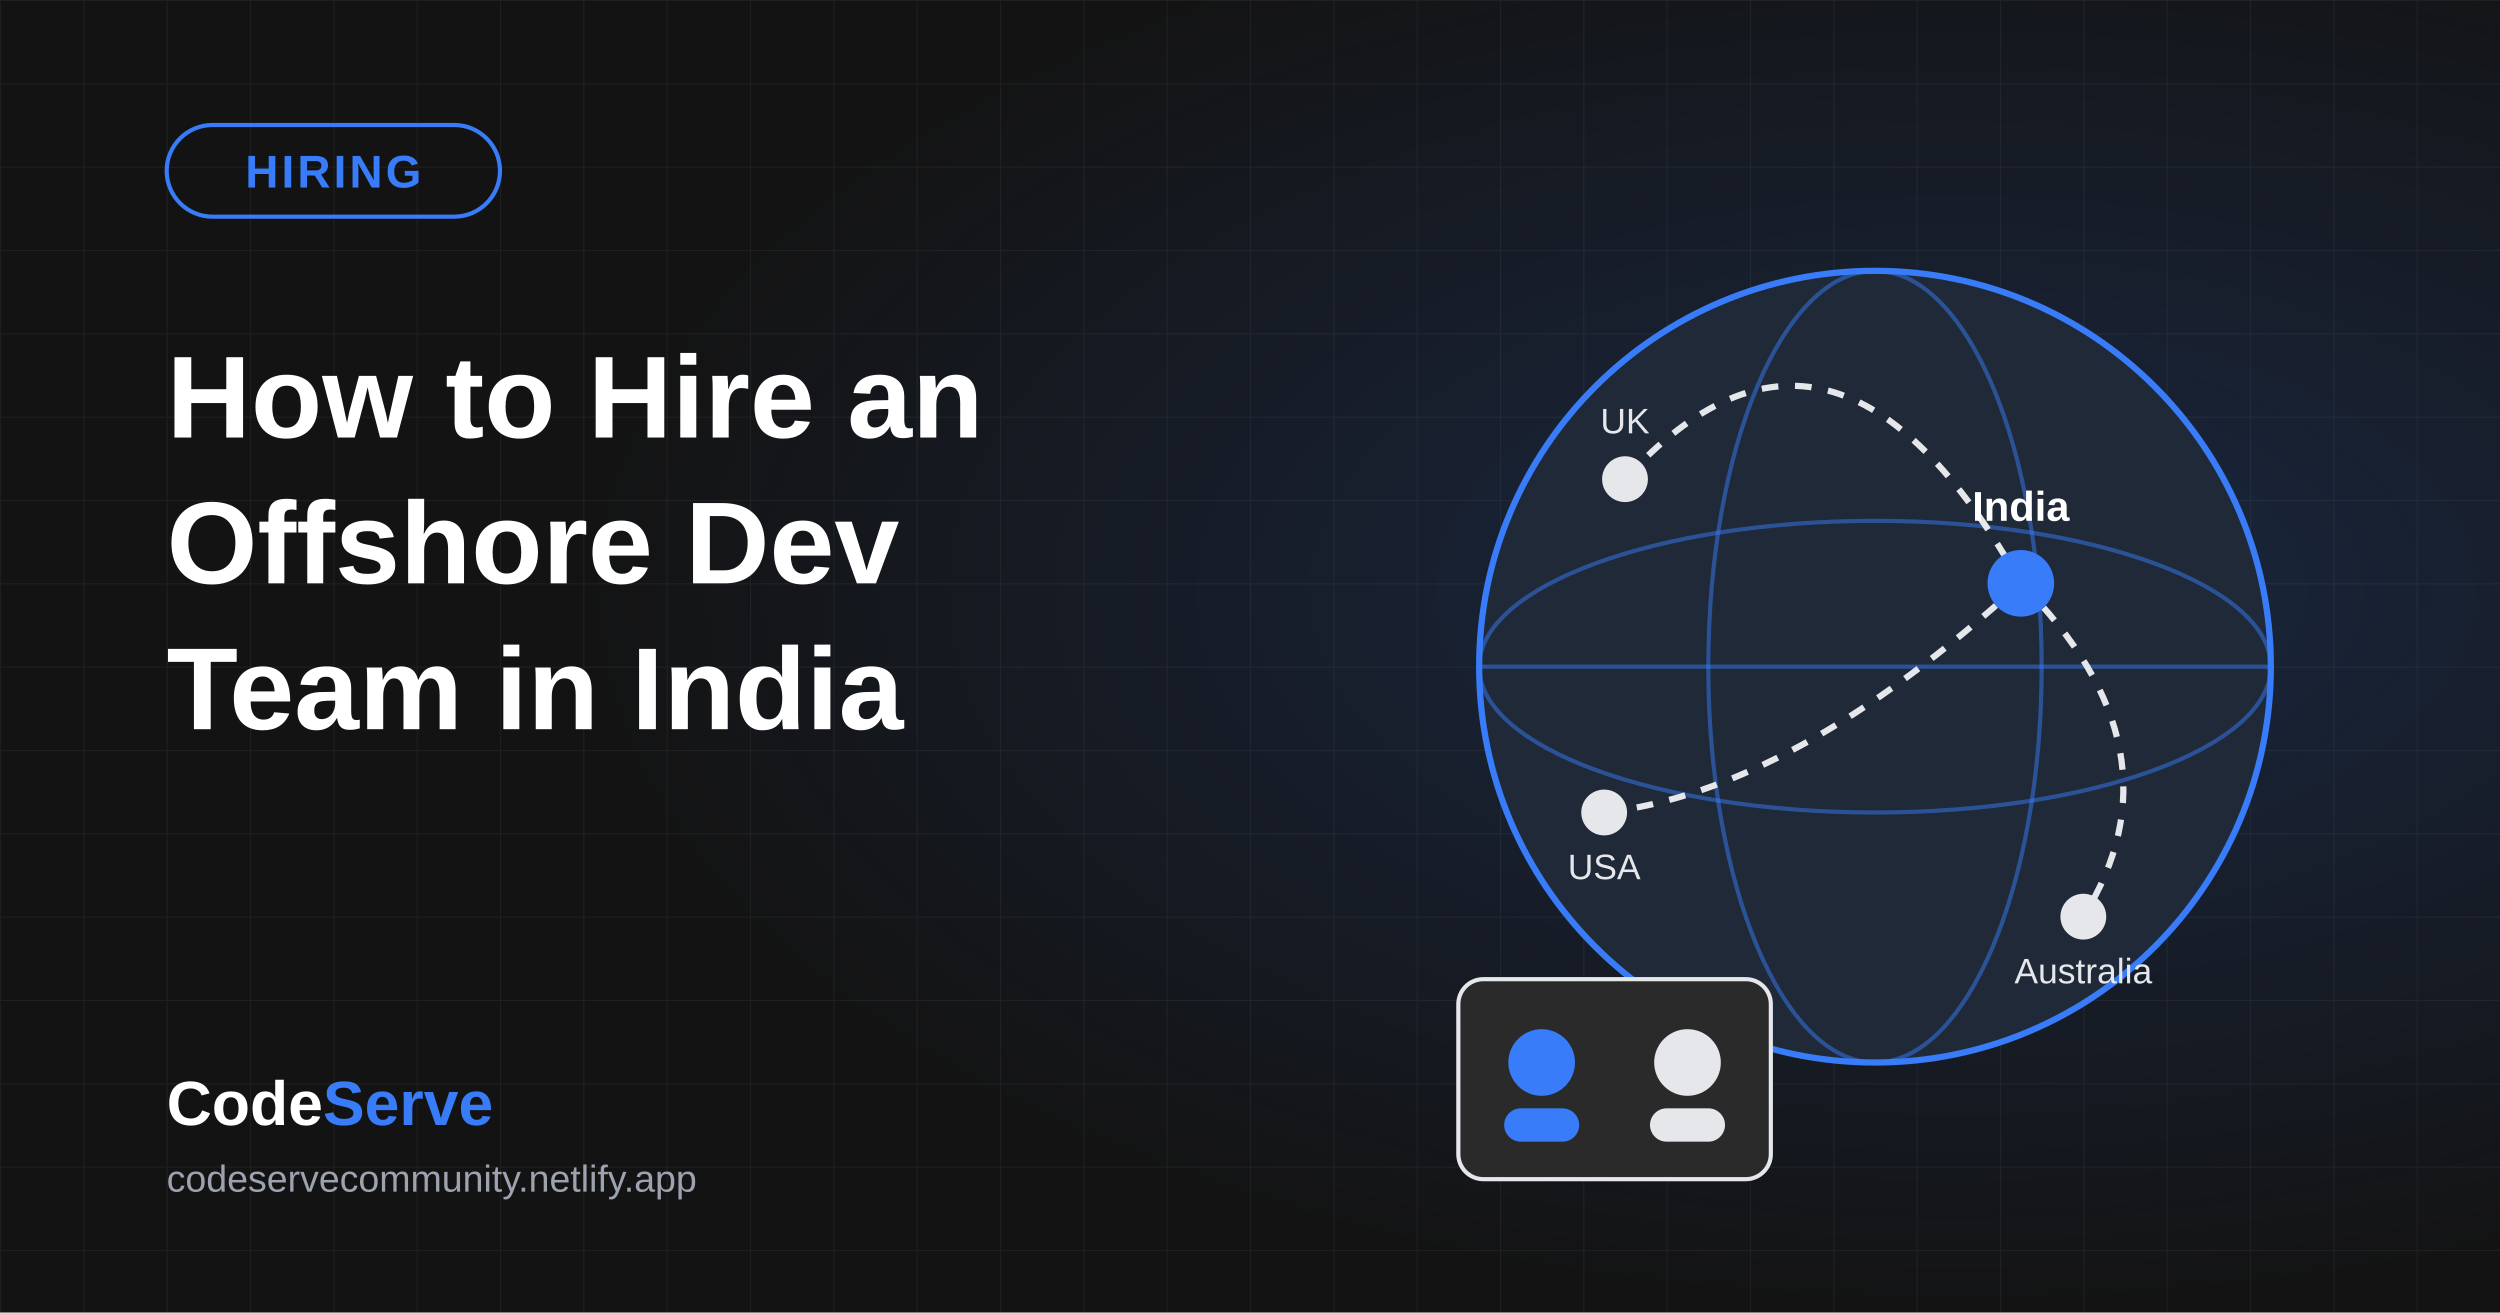
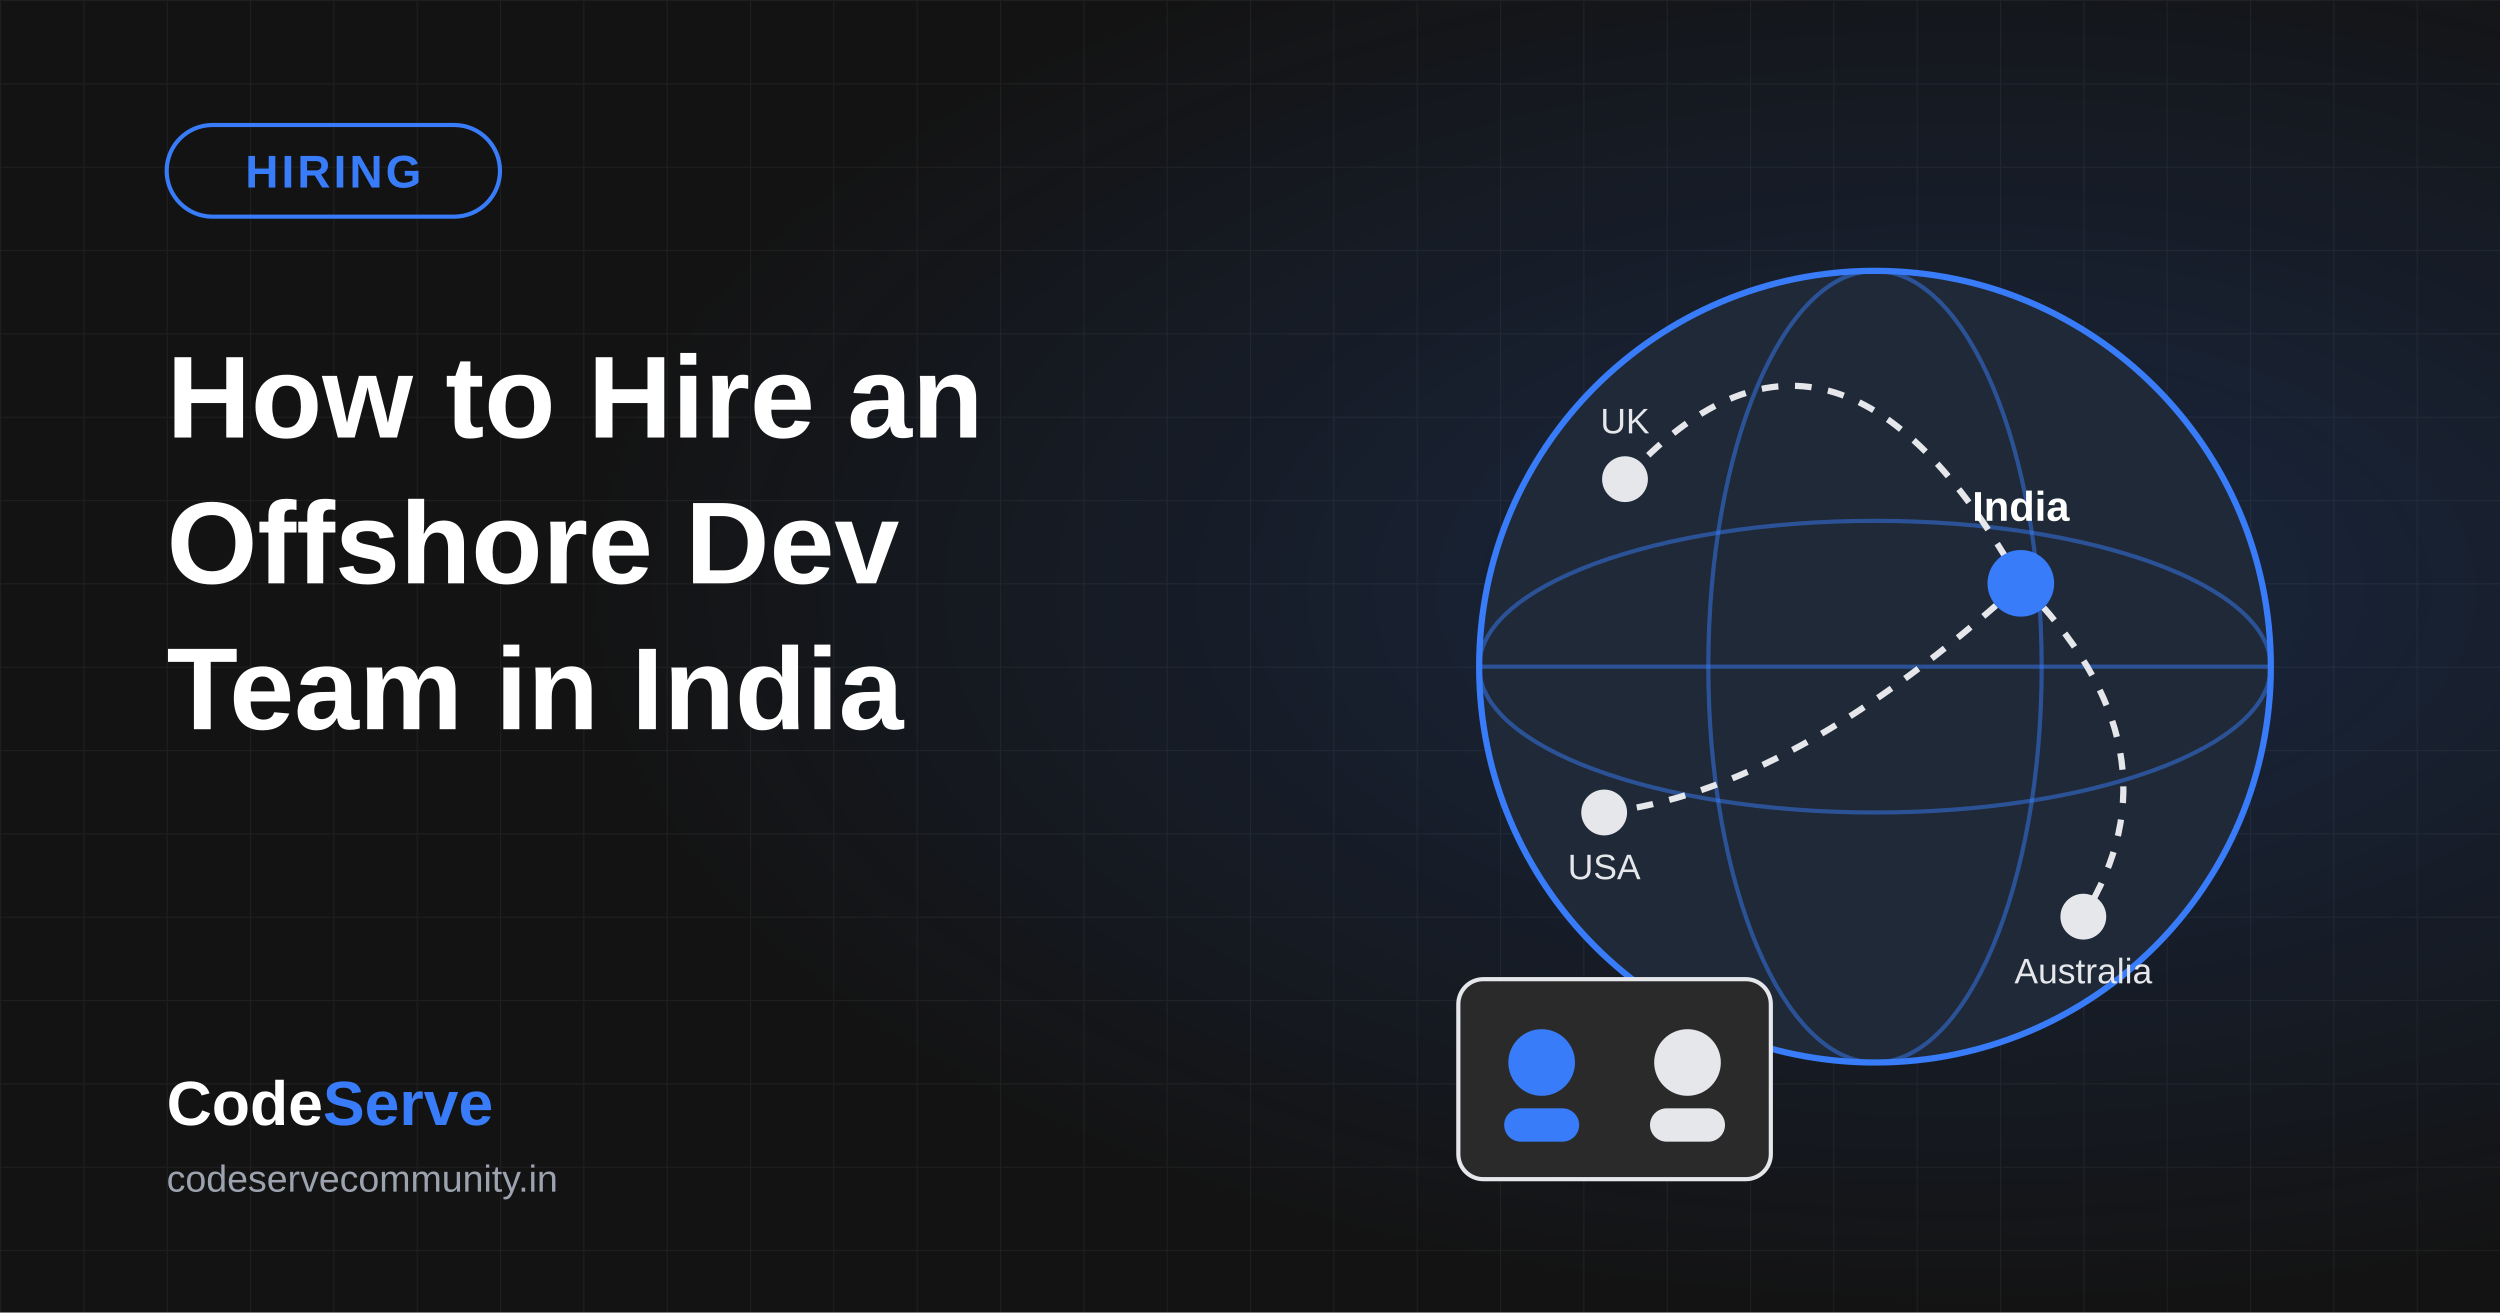
<svg xmlns="http://www.w3.org/2000/svg" viewBox="0 0 1200 630" width="1200" height="630">
  <defs>
    <pattern id="grid" width="40" height="40" patternUnits="userSpaceOnUse">
      <path d="M40 0H0V40" fill="none" stroke="#ffffff0d" stroke-width="1" />
    </pattern>
    <radialGradient id="glow" cx="78%" cy="45%" r="55%">
      <stop offset="0" stop-color="#387cf9" stop-opacity="0.2" />
      <stop offset="1" stop-color="#387cf9" stop-opacity="0" />
    </radialGradient>
  </defs>
  <rect width="1200" height="630" fill="#131313" />
  <rect width="1200" height="630" fill="url(#grid)" />
  <rect width="1200" height="630" fill="url(#glow)" />
  <rect x="80" y="60" width="160" height="44" rx="22" fill="none" stroke="#387cf9" stroke-width="2" />
  <text x="160.0" y="90" text-anchor="middle" font-family="Poppins, Arial, sans-serif" font-size="22" font-weight="600" fill="#387cf9" letter-spacing="1.5">HIRING</text>
  <text x="80" y="210" font-family="Poppins, Arial, sans-serif" font-size="56" font-weight="700" fill="#ffffff">
    <tspan x="80" dy="0">How to Hire an</tspan>
    <tspan x="80" dy="70">Offshore Dev</tspan>
    <tspan x="80" dy="70">Team in India</tspan>
  </text>
  <text x="80" y="540" font-family="Poppins, Arial, sans-serif" font-size="30" font-weight="700" fill="#ffffff">Code<tspan fill="#387cf9">Serve</tspan>
  </text>
-   <text x="80" y="572" font-family="Poppins, Arial, sans-serif" font-size="18" fill="#9ca3af">codeservecommunity.netlify.app</text>
+   <text x="80" y="572" font-family="Poppins, Arial, sans-serif" font-size="18" fill="#9ca3af">codeservecommunity.in</text>
  <g transform="translate(900 320)">
    <circle r="190" fill="#1f2937" stroke="#387cf9" stroke-width="3" />
    <ellipse rx="190" ry="70" fill="none" stroke="#387cf9" stroke-opacity="0.5" stroke-width="2" />
    <ellipse rx="80" ry="190" fill="none" stroke="#387cf9" stroke-opacity="0.5" stroke-width="2" />
    <line x1="-190" y1="0" x2="190" y2="0" stroke="#387cf9" stroke-opacity="0.5" stroke-width="2" />
    <path d="M-120 -90 Q -20 -200 70 -40" fill="none" stroke="#e5e7eb" stroke-width="3" stroke-dasharray="8 8" />
    <path d="M70 -40 Q 150 40 100 120" fill="none" stroke="#e5e7eb" stroke-width="3" stroke-dasharray="8 8" />
    <path d="M70 -40 Q -40 60 -130 70" fill="none" stroke="#e5e7eb" stroke-width="3" stroke-dasharray="8 8" />
    <circle cx="70" cy="-40" r="16" fill="#387cf9" />
    <text x="70" y="-70" text-anchor="middle" font-family="Poppins, Arial, sans-serif" font-size="20" font-weight="700" fill="#ffffff">India</text>
    <circle cx="-120" cy="-90" r="11" fill="#e5e7eb" />
    <text x="-120" y="-112" text-anchor="middle" font-family="Poppins, Arial, sans-serif" font-size="17" fill="#e5e7eb">UK</text>
    <circle cx="100" cy="120" r="11" fill="#e5e7eb" />
    <text x="100" y="152" text-anchor="middle" font-family="Poppins, Arial, sans-serif" font-size="17" fill="#e5e7eb">Australia</text>
    <circle cx="-130" cy="70" r="11" fill="#e5e7eb" />
    <text x="-130" y="102" text-anchor="middle" font-family="Poppins, Arial, sans-serif" font-size="17" fill="#e5e7eb">USA</text>
  </g>
  <g transform="translate(700 470)">
    <rect width="150" height="96" rx="12" fill="#2a2a2a" stroke="#e5e7eb" stroke-width="2" />
    <circle cx="40" cy="40" r="16" fill="#387cf9" />
    <rect x="22" y="62" width="36" height="16" rx="8" fill="#387cf9" />
    <circle cx="110" cy="40" r="16" fill="#e5e7eb" />
    <rect x="92" y="62" width="36" height="16" rx="8" fill="#e5e7eb" />
  </g>
</svg>
